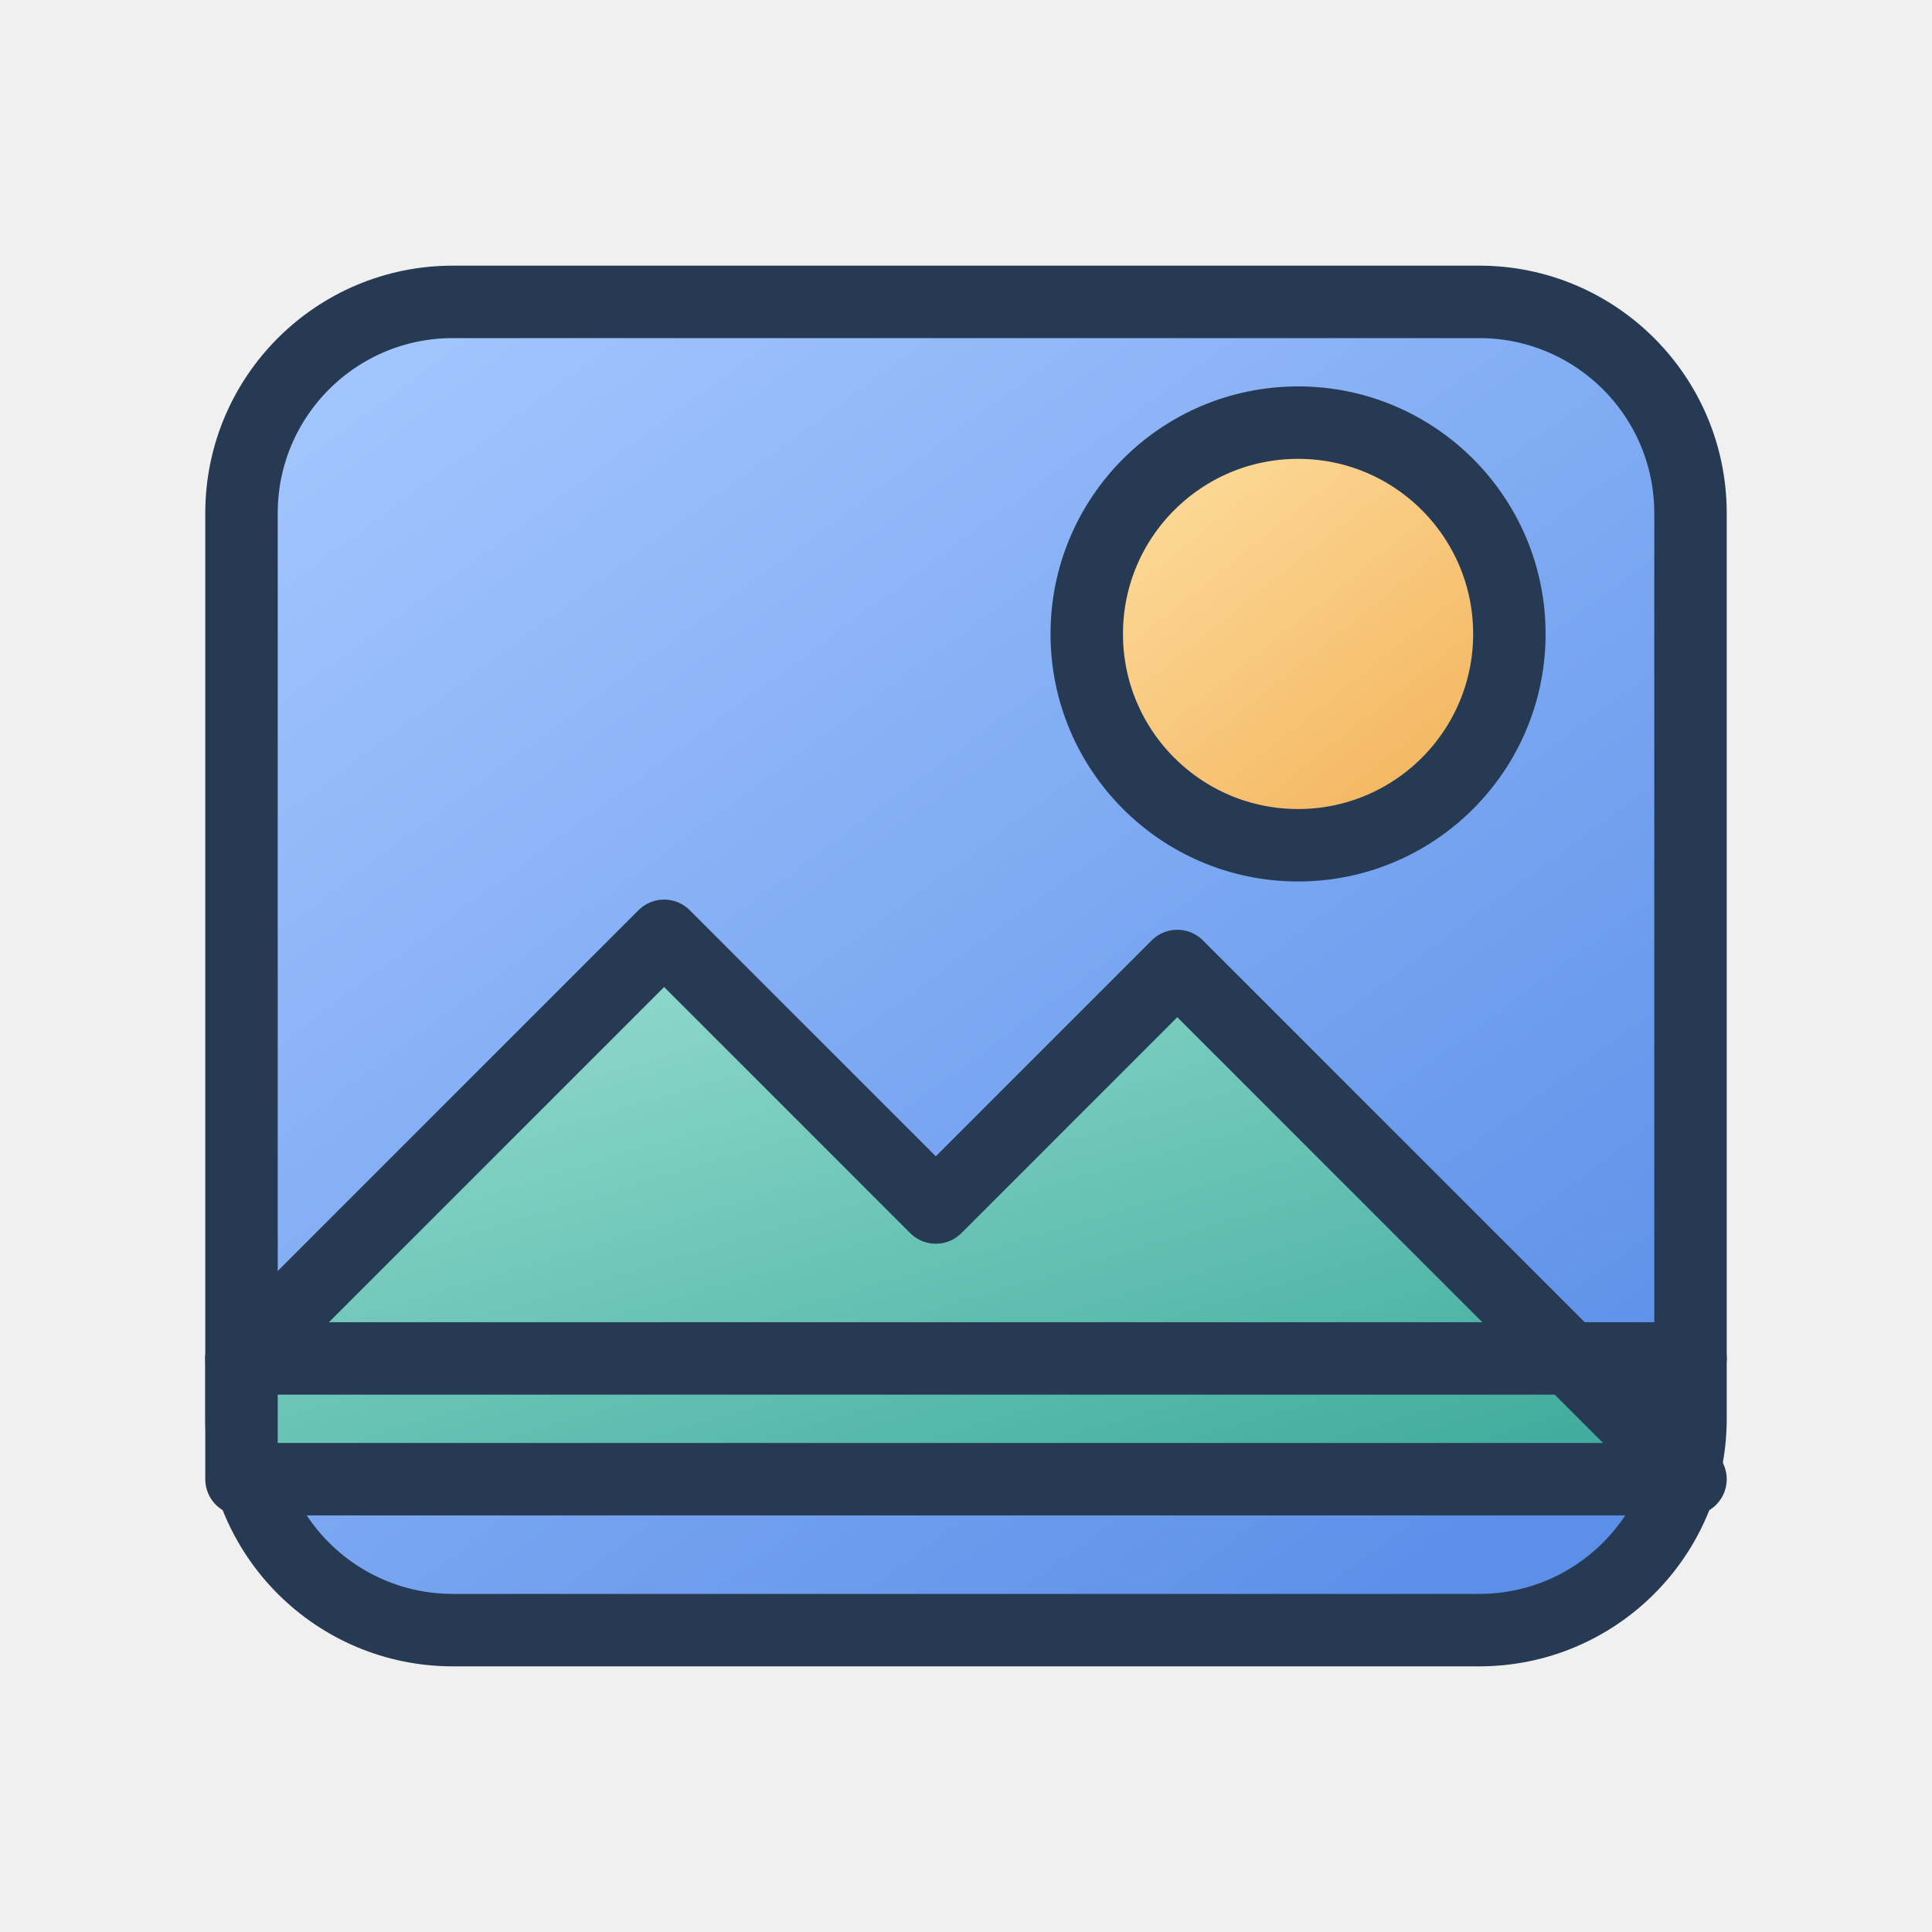
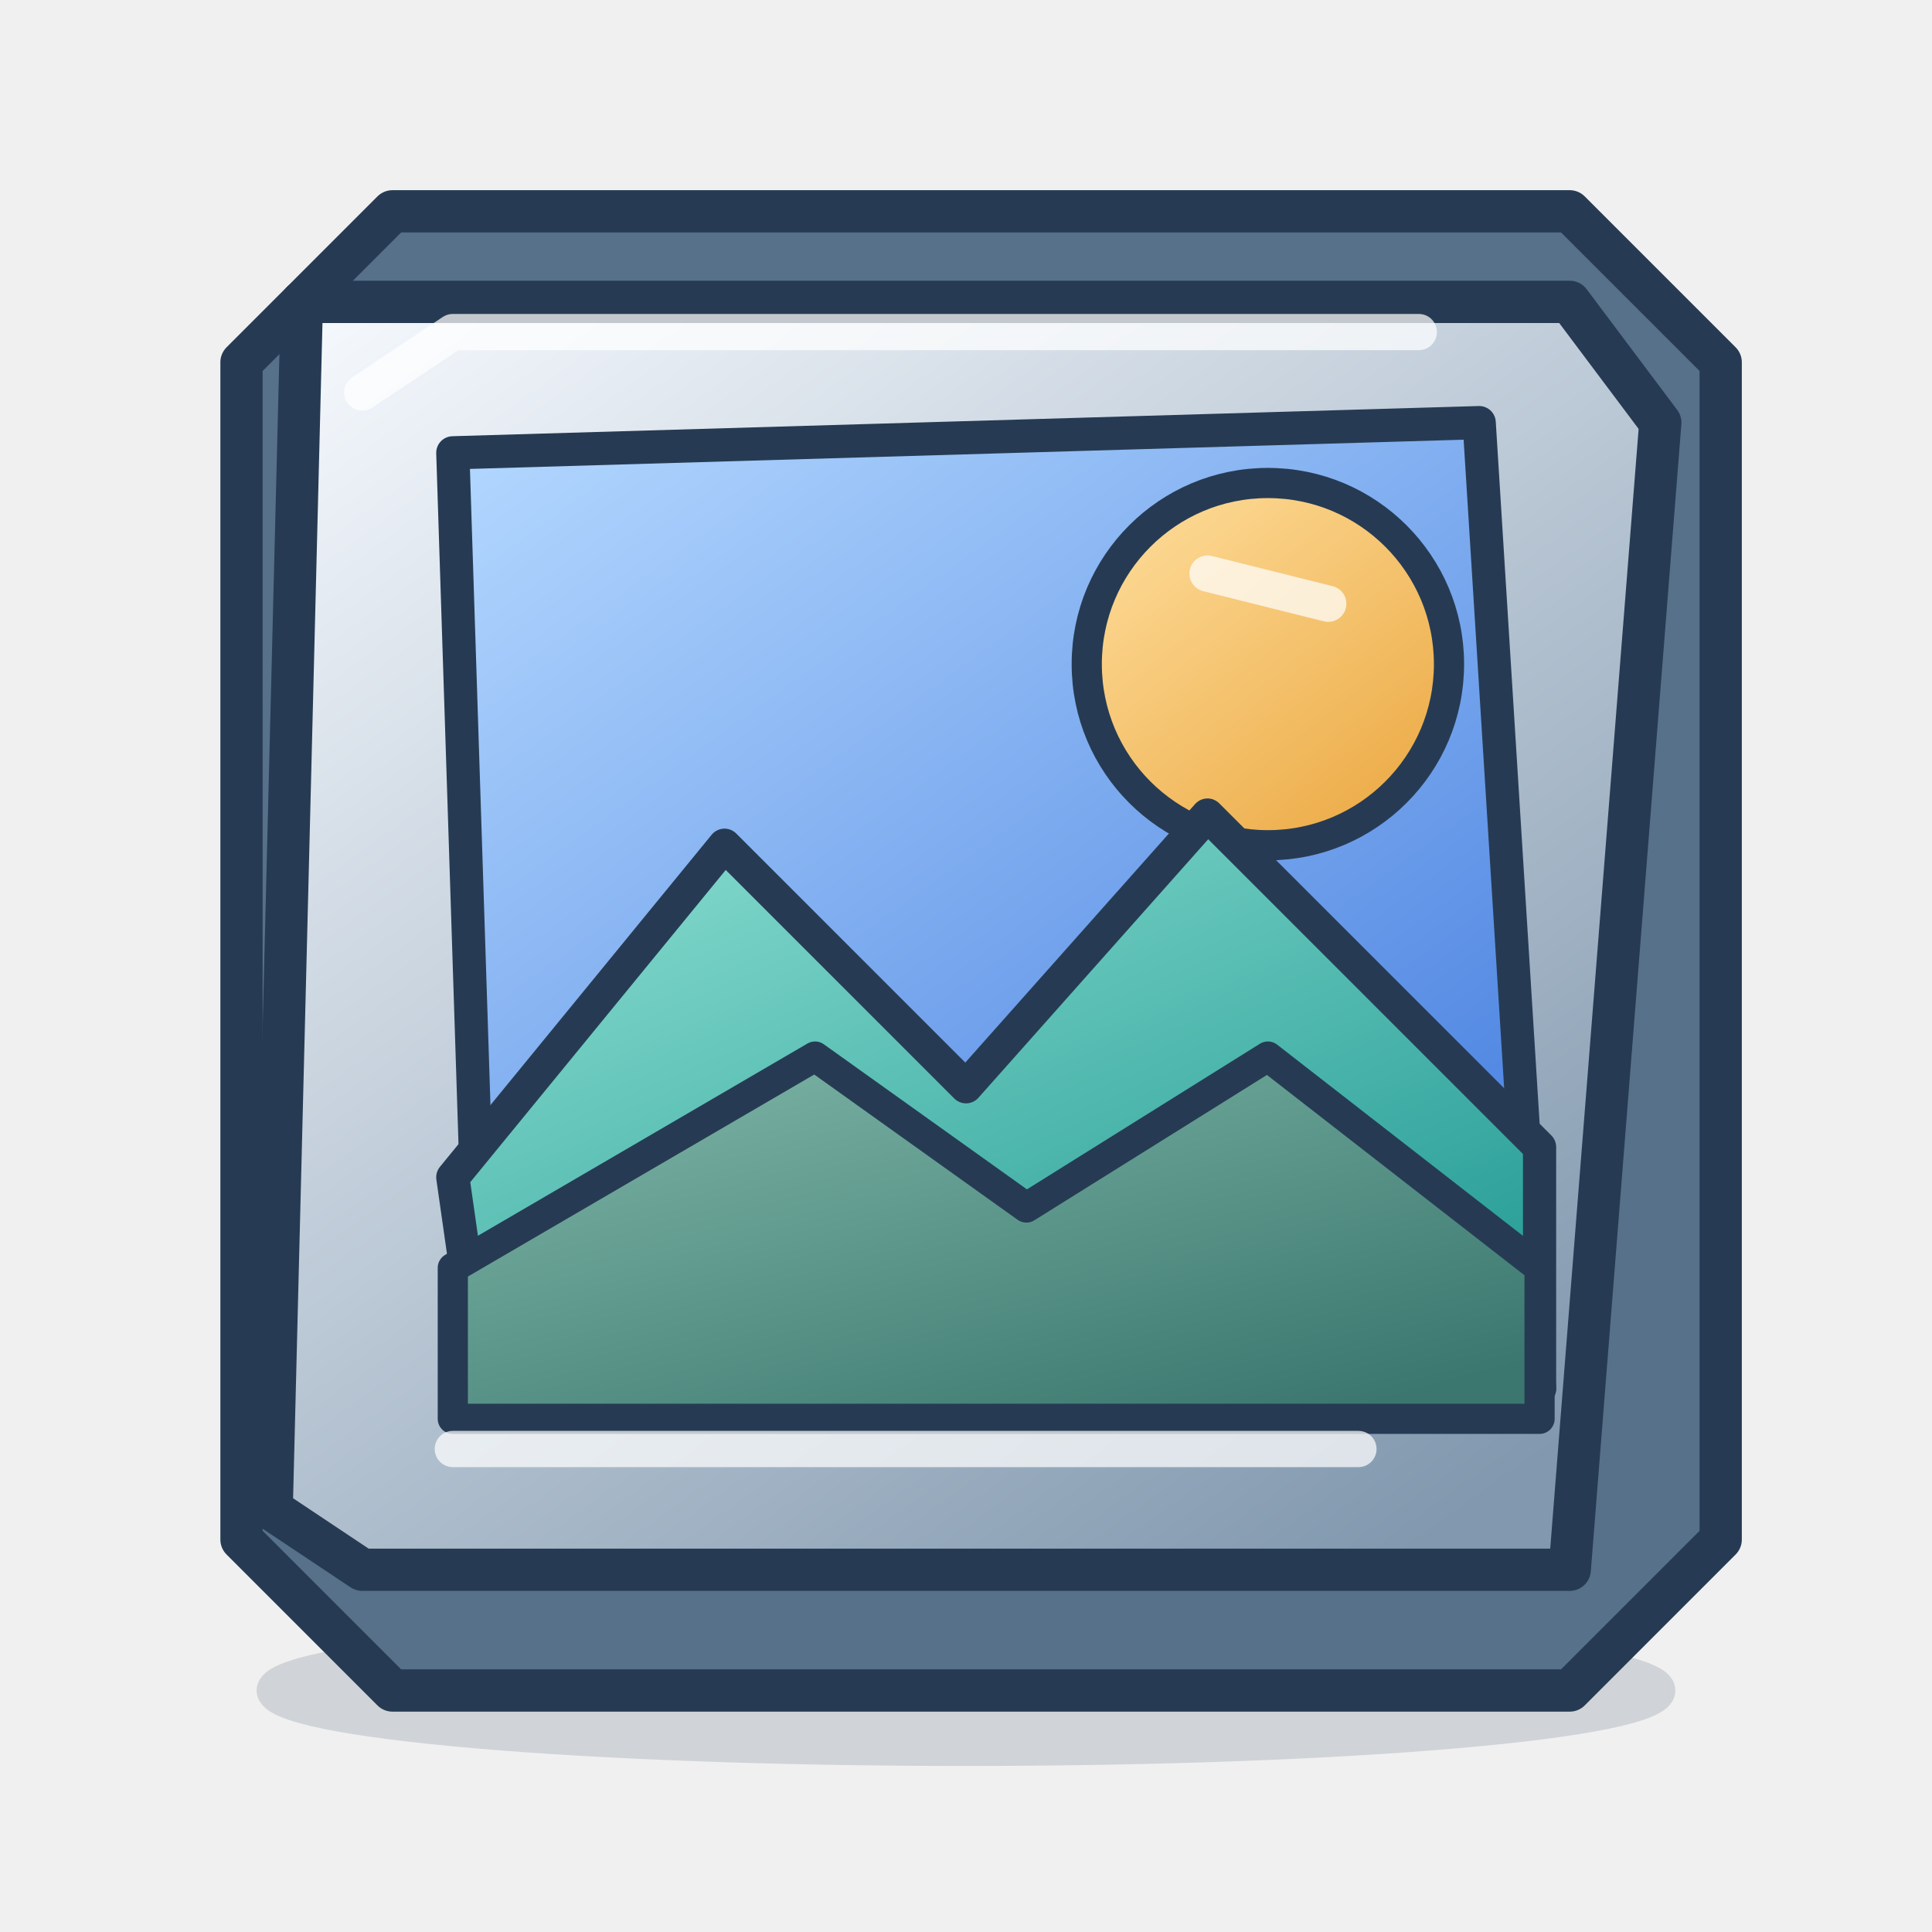
<svg xmlns="http://www.w3.org/2000/svg" viewBox="0 0 64 64">
  <defs>
-     <linearGradient id="sky" x1="0" y1="0" x2="0.8" y2="1">
-       <stop stop-color="#a8c9ff" />
-       <stop offset="1" stop-color="#5b8fe8" />
+     <linearGradient id="frame" x1="0" y1="0" x2=".8" y2="1">
+       <stop stop-color="#f8fbff" />
+       <stop offset="1" stop-color="#8198ae" />
    </linearGradient>
-     <linearGradient id="teal" x1="0" y1="0" x2="0.8" y2="1">
-       <stop stop-color="#9de1d4" />
-       <stop offset="1" stop-color="#42ad9e" />
+     <linearGradient id="sky" x1="0" y1="0" x2=".8" y2="1">
+       <stop stop-color="#b5d9ff" />
+       <stop offset="1" stop-color="#477fe0" />
    </linearGradient>
-     <linearGradient id="amber" x1="0" y1="0" x2="0.8" y2="1">
-       <stop stop-color="#ffe1a5" />
-       <stop offset="1" stop-color="#f2b35b" />
+     <linearGradient id="hill" x1="0" y1="0" x2=".8" y2="1">
+       <stop stop-color="#8ee0d2" />
+       <stop offset="1" stop-color="#259c96" />
+     </linearGradient>
+     <linearGradient id="ground" x1="0" y1="0" x2=".8" y2="1">
+       <stop stop-color="#81b9a9" />
+       <stop offset="1" stop-color="#3b776f" />
+     </linearGradient>
+     <linearGradient id="amber" x1="0" y1="0" x2=".8" y2="1">
+       <stop stop-color="#ffe0a0" />
+       <stop offset="1" stop-color="#ecaa45" />
    </linearGradient>
  </defs>
-   <g stroke="#263b53" stroke-width="2.4" stroke-linecap="round" stroke-linejoin="round">
-     <rect x="8" y="10" width="48" height="44" rx="7" fill="url(#sky)" />
-     <circle cx="43" cy="21" r="7" fill="url(#amber)" />
-     <path d="m8 45 14-14 9 9 8-8 17 17H8Z" fill="url(#teal)" />
-     <path class="detail" d="M8 45h48" fill="none" />
+   <g stroke="#263b53" stroke-linecap="round" stroke-linejoin="round">
+     <ellipse cx="32" cy="56" rx="23" ry="2" fill="#263b53" opacity=".16" />
+     <path d="m8 12 5-5h39l5 5v39l-5 5H13l-5-5Z" fill="#58718b" stroke-width="1.4" />
+     <path d="m10 10 42 0 3 4-3 38H12L9 50Z" fill="url(#frame)" stroke-width="1.4" />
+     <path d="m15 15 34-1 2 32-35 0Z" fill="url(#sky)" stroke-width="1.1" />
+     <circle cx="42" cy="22" r="6" fill="url(#amber)" stroke-width="1" />
+     <path d="m15 39 9-11 8 8 8-9 11 11 0 8-35 0Z" fill="url(#hill)" stroke-width="1.1" />
+     <path d="m15 42 12-7 7 5 8-5 9 7v5H15Z" fill="url(#ground)" stroke-width="1" />
+     <path class="detail" d="m12 13 3-2h32m-32 37 30 0m-5-29 4 1" fill="none" stroke="#fff" stroke-opacity=".72" stroke-width="1.2" />
  </g>
</svg>
